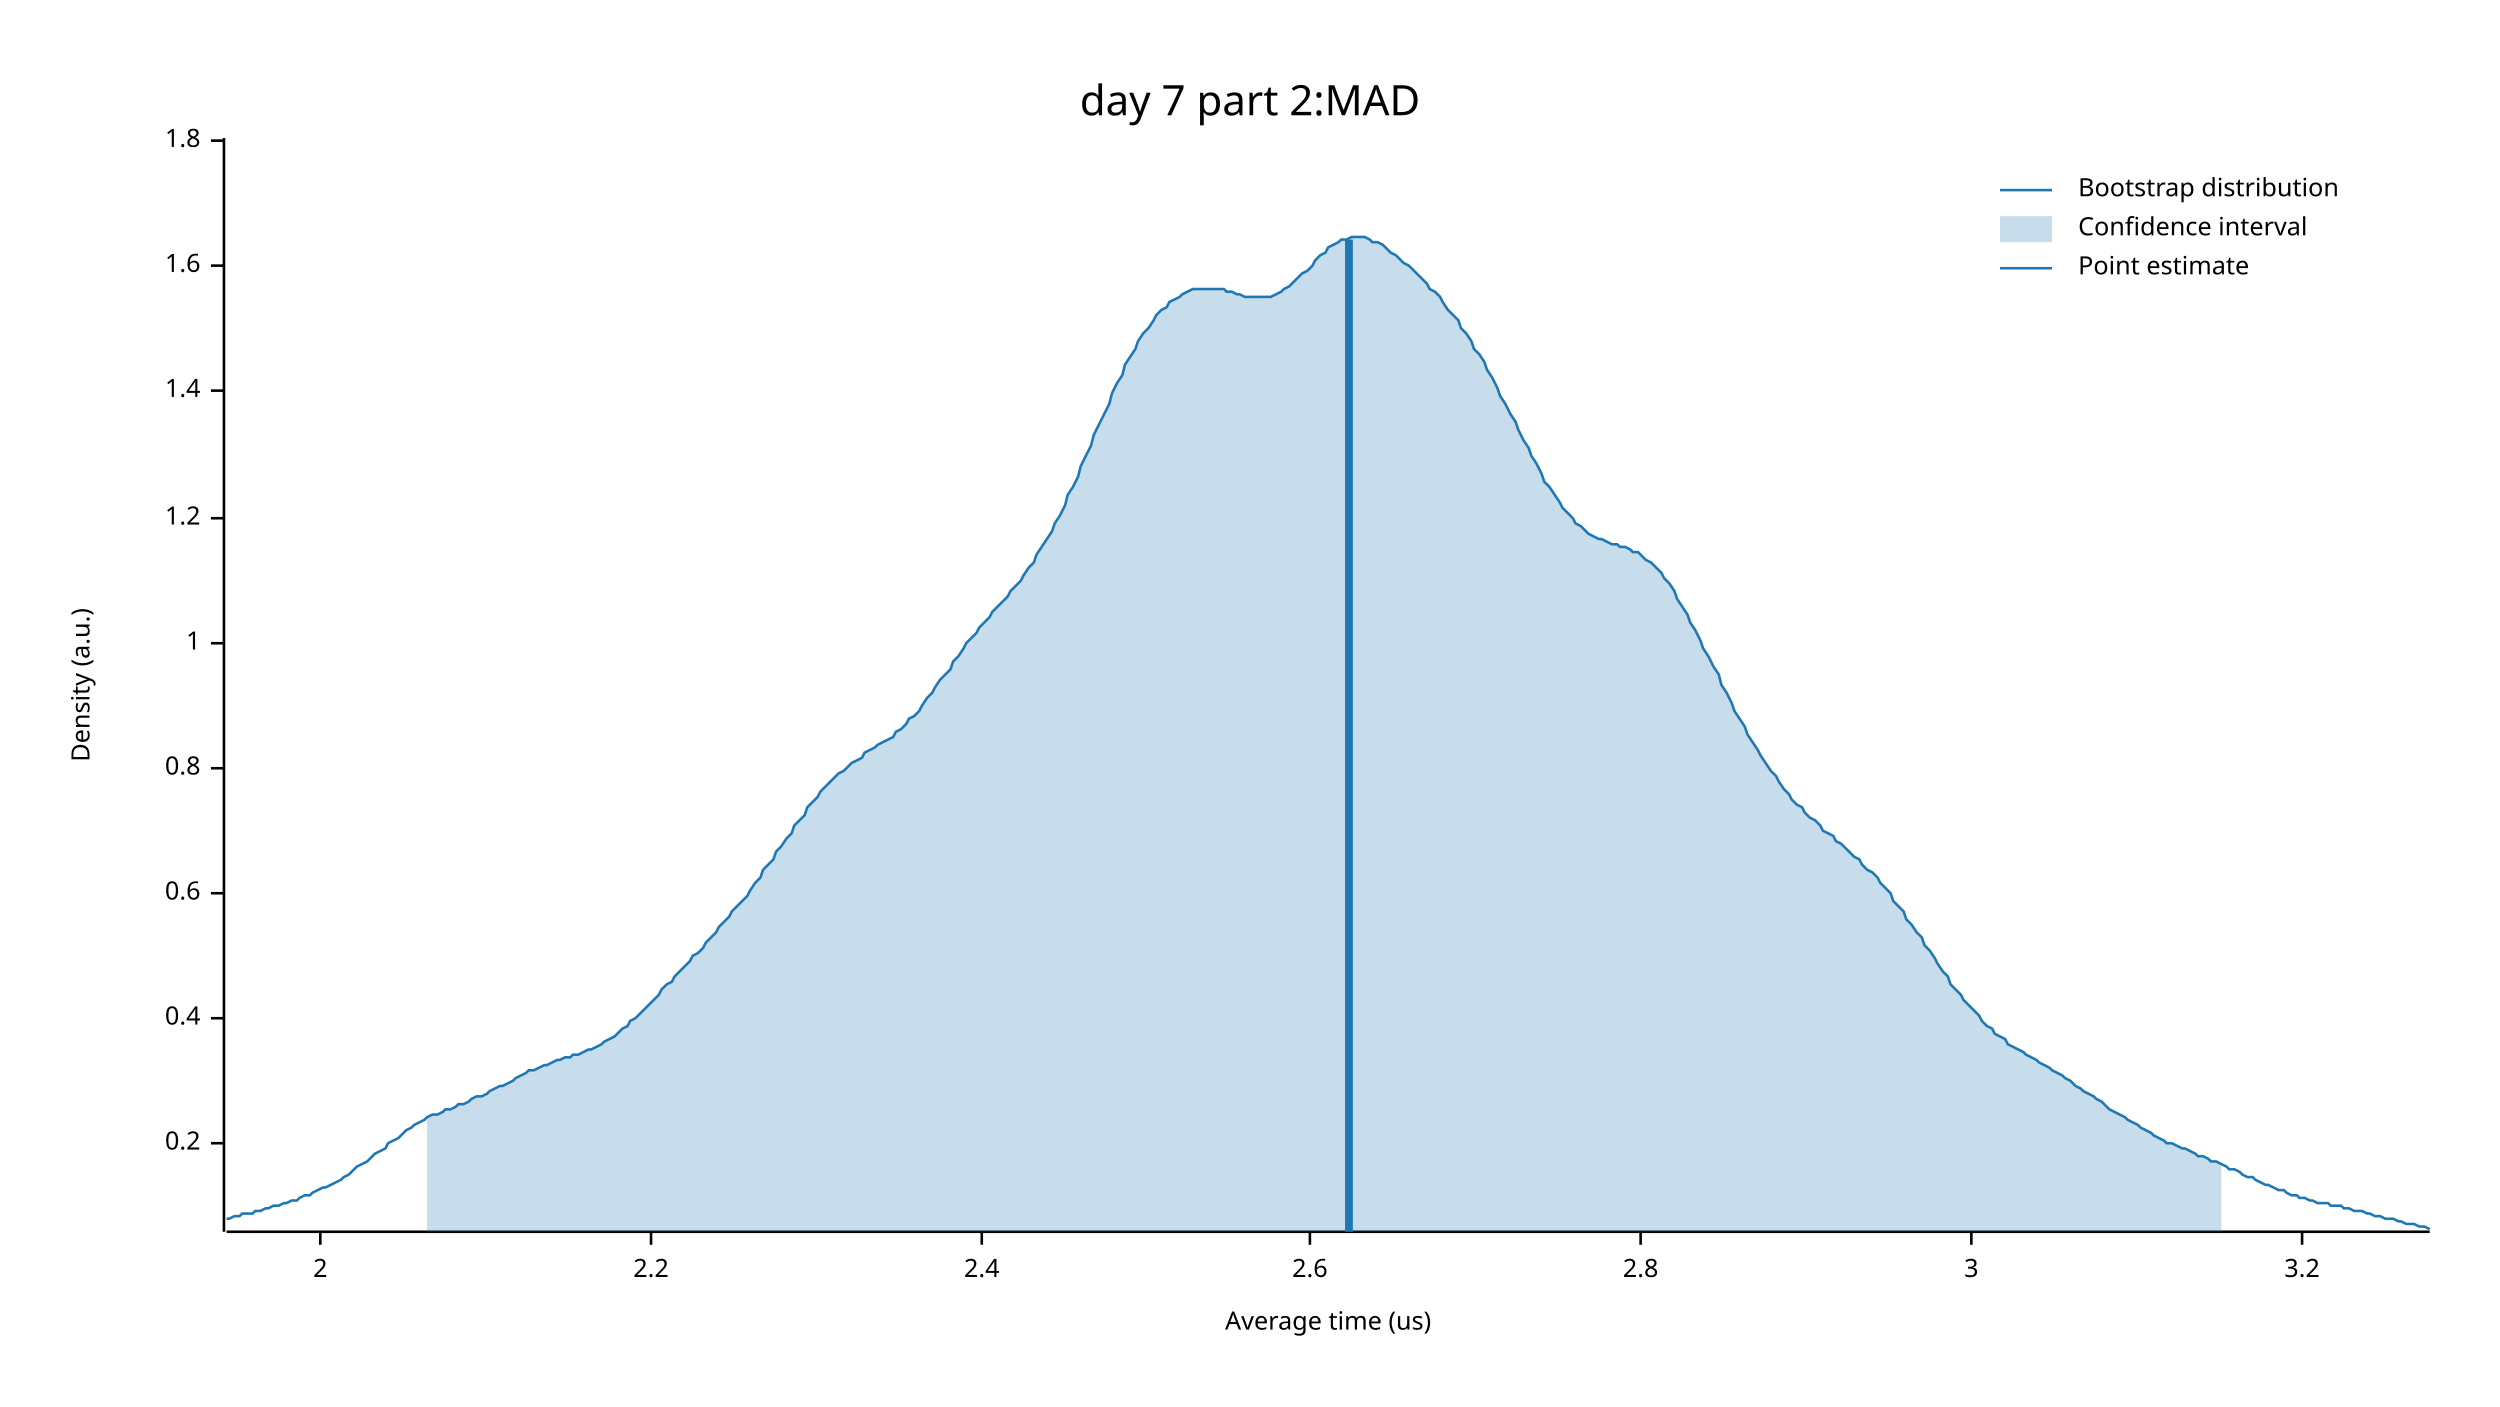
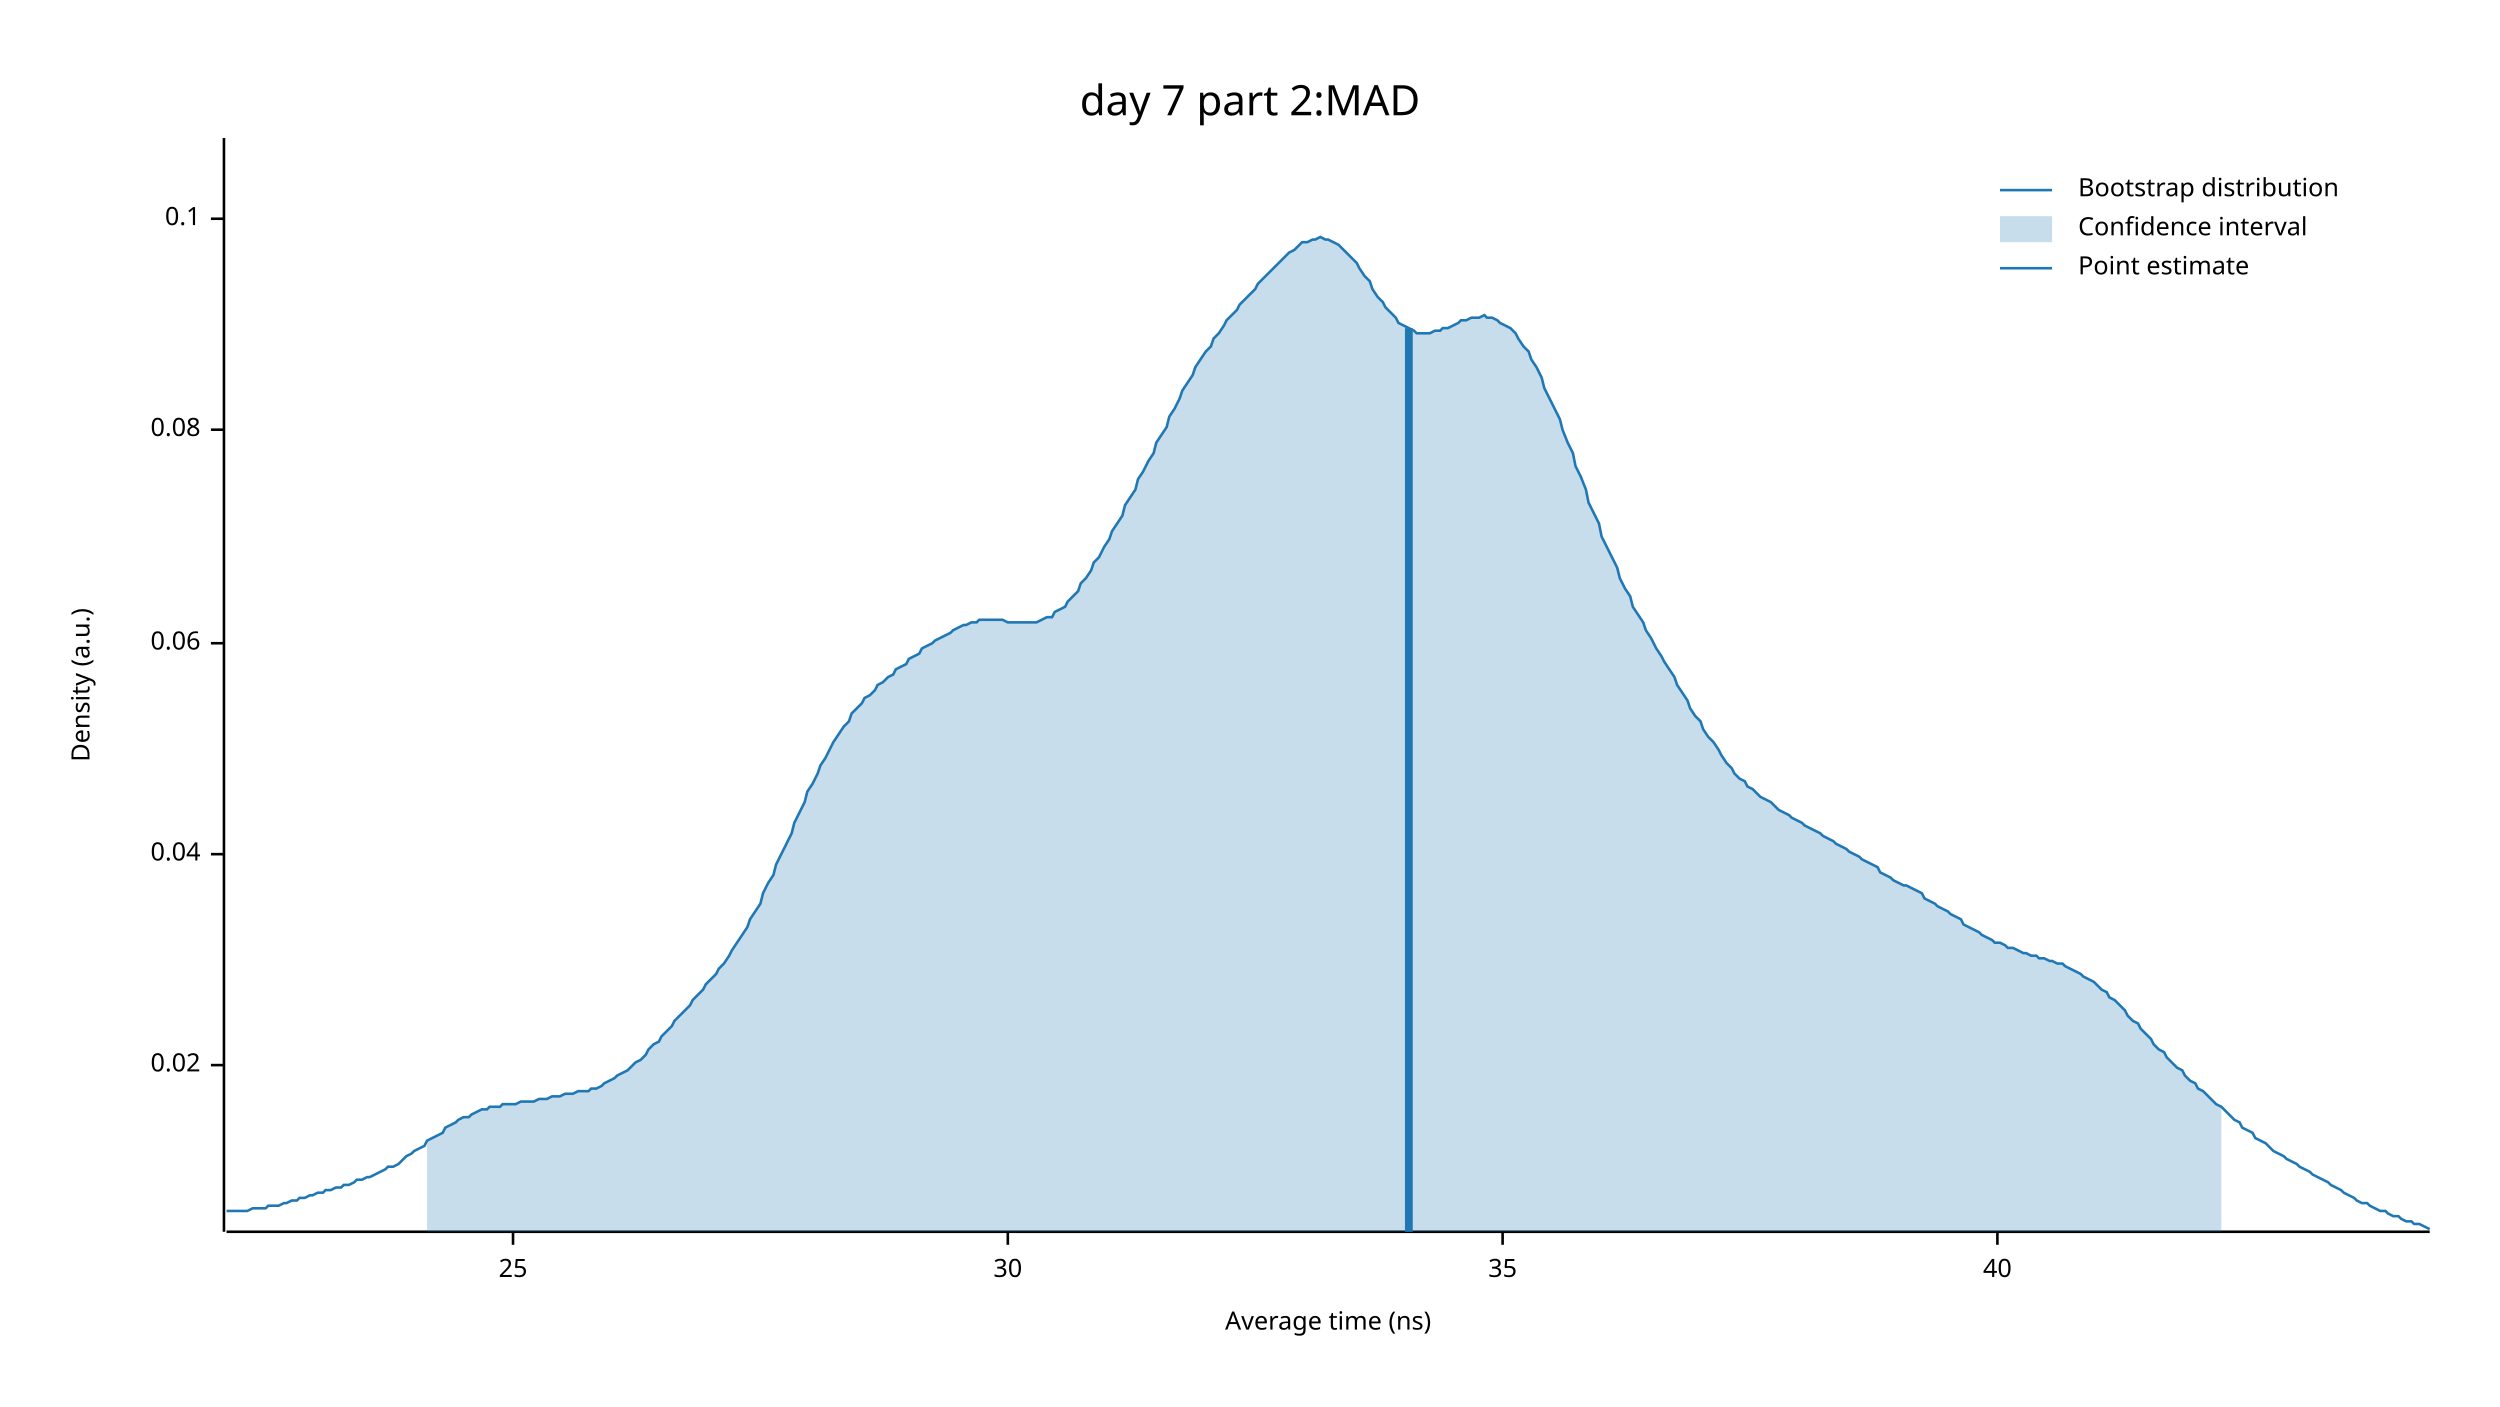
<svg xmlns="http://www.w3.org/2000/svg" width="960" height="540" viewBox="0 0 960 540">
  <text x="480" y="32" dy="0.76em" text-anchor="middle" font-family="sans-serif" font-size="16.129" opacity="1" fill="#000000">
day 7 part 2:MAD
</text>
  <text x="27" y="263" dy="0.76em" text-anchor="middle" font-family="sans-serif" font-size="9.677" opacity="1" fill="#000000" transform="rotate(270, 27, 263)">
Density (a.u.)
</text>
  <text x="510" y="513" dy="-0.5ex" text-anchor="middle" font-family="sans-serif" font-size="9.677" opacity="1" fill="#000000">
- Average time (us)
+ Average time (ns)
</text>
  <polyline fill="none" opacity="1" stroke="#000000" stroke-width="1" points="86,53 86,473 " />
-   <text x="77" y="439" dy="0.5ex" text-anchor="end" font-family="sans-serif" font-size="9.677" opacity="1" fill="#000000">
- 0.2
+   <text x="77" y="409" dy="0.5ex" text-anchor="end" font-family="sans-serif" font-size="9.677" opacity="1" fill="#000000">
+ 0.02
</text>
-   <polyline fill="none" opacity="1" stroke="#000000" stroke-width="1" points="81,439 86,439 " />
-   <text x="77" y="391" dy="0.5ex" text-anchor="end" font-family="sans-serif" font-size="9.677" opacity="1" fill="#000000">
- 0.4
+   <polyline fill="none" opacity="1" stroke="#000000" stroke-width="1" points="81,409 86,409 " />
+   <text x="77" y="328" dy="0.5ex" text-anchor="end" font-family="sans-serif" font-size="9.677" opacity="1" fill="#000000">
+ 0.04
</text>
-   <polyline fill="none" opacity="1" stroke="#000000" stroke-width="1" points="81,391 86,391 " />
-   <text x="77" y="343" dy="0.5ex" text-anchor="end" font-family="sans-serif" font-size="9.677" opacity="1" fill="#000000">
- 0.6
- </text>
-   <polyline fill="none" opacity="1" stroke="#000000" stroke-width="1" points="81,343 86,343 " />
-   <text x="77" y="295" dy="0.5ex" text-anchor="end" font-family="sans-serif" font-size="9.677" opacity="1" fill="#000000">
- 0.8
- </text>
-   <polyline fill="none" opacity="1" stroke="#000000" stroke-width="1" points="81,295 86,295 " />
+   <polyline fill="none" opacity="1" stroke="#000000" stroke-width="1" points="81,328 86,328 " />
  <text x="77" y="247" dy="0.5ex" text-anchor="end" font-family="sans-serif" font-size="9.677" opacity="1" fill="#000000">
- 1
+ 0.06
</text>
  <polyline fill="none" opacity="1" stroke="#000000" stroke-width="1" points="81,247 86,247 " />
-   <text x="77" y="199" dy="0.5ex" text-anchor="end" font-family="sans-serif" font-size="9.677" opacity="1" fill="#000000">
- 1.2
+   <text x="77" y="165" dy="0.5ex" text-anchor="end" font-family="sans-serif" font-size="9.677" opacity="1" fill="#000000">
+ 0.08
</text>
-   <polyline fill="none" opacity="1" stroke="#000000" stroke-width="1" points="81,199 86,199 " />
-   <text x="77" y="150" dy="0.5ex" text-anchor="end" font-family="sans-serif" font-size="9.677" opacity="1" fill="#000000">
- 1.4
+   <polyline fill="none" opacity="1" stroke="#000000" stroke-width="1" points="81,165 86,165 " />
+   <text x="77" y="84" dy="0.5ex" text-anchor="end" font-family="sans-serif" font-size="9.677" opacity="1" fill="#000000">
+ 0.1
</text>
-   <polyline fill="none" opacity="1" stroke="#000000" stroke-width="1" points="81,150 86,150 " />
-   <text x="77" y="102" dy="0.5ex" text-anchor="end" font-family="sans-serif" font-size="9.677" opacity="1" fill="#000000">
- 1.6
+   <polyline fill="none" opacity="1" stroke="#000000" stroke-width="1" points="81,84 86,84 " />
+   <polyline fill="none" opacity="1" stroke="#000000" stroke-width="1" points="87,473 933,473 " />
+   <text x="197" y="483" dy="0.76em" text-anchor="middle" font-family="sans-serif" font-size="9.677" opacity="1" fill="#000000">
+ 25
</text>
-   <polyline fill="none" opacity="1" stroke="#000000" stroke-width="1" points="81,102 86,102 " />
-   <text x="77" y="54" dy="0.5ex" text-anchor="end" font-family="sans-serif" font-size="9.677" opacity="1" fill="#000000">
- 1.8
+   <polyline fill="none" opacity="1" stroke="#000000" stroke-width="1" points="197,473 197,478 " />
+   <text x="387" y="483" dy="0.76em" text-anchor="middle" font-family="sans-serif" font-size="9.677" opacity="1" fill="#000000">
+ 30
</text>
-   <polyline fill="none" opacity="1" stroke="#000000" stroke-width="1" points="81,54 86,54 " />
-   <polyline fill="none" opacity="1" stroke="#000000" stroke-width="1" points="87,473 933,473 " />
-   <text x="123" y="483" dy="0.76em" text-anchor="middle" font-family="sans-serif" font-size="9.677" opacity="1" fill="#000000">
- 2
+   <polyline fill="none" opacity="1" stroke="#000000" stroke-width="1" points="387,473 387,478 " />
+   <text x="577" y="483" dy="0.76em" text-anchor="middle" font-family="sans-serif" font-size="9.677" opacity="1" fill="#000000">
+ 35
</text>
-   <polyline fill="none" opacity="1" stroke="#000000" stroke-width="1" points="123,473 123,478 " />
-   <text x="250" y="483" dy="0.76em" text-anchor="middle" font-family="sans-serif" font-size="9.677" opacity="1" fill="#000000">
- 2.2
+   <polyline fill="none" opacity="1" stroke="#000000" stroke-width="1" points="577,473 577,478 " />
+   <text x="767" y="483" dy="0.76em" text-anchor="middle" font-family="sans-serif" font-size="9.677" opacity="1" fill="#000000">
+ 40
</text>
-   <polyline fill="none" opacity="1" stroke="#000000" stroke-width="1" points="250,473 250,478 " />
-   <text x="377" y="483" dy="0.76em" text-anchor="middle" font-family="sans-serif" font-size="9.677" opacity="1" fill="#000000">
- 2.4
- </text>
-   <polyline fill="none" opacity="1" stroke="#000000" stroke-width="1" points="377,473 377,478 " />
-   <text x="503" y="483" dy="0.76em" text-anchor="middle" font-family="sans-serif" font-size="9.677" opacity="1" fill="#000000">
- 2.6
- </text>
-   <polyline fill="none" opacity="1" stroke="#000000" stroke-width="1" points="503,473 503,478 " />
-   <text x="630" y="483" dy="0.76em" text-anchor="middle" font-family="sans-serif" font-size="9.677" opacity="1" fill="#000000">
- 2.8
- </text>
-   <polyline fill="none" opacity="1" stroke="#000000" stroke-width="1" points="630,473 630,478 " />
-   <text x="757" y="483" dy="0.76em" text-anchor="middle" font-family="sans-serif" font-size="9.677" opacity="1" fill="#000000">
- 3
- </text>
-   <polyline fill="none" opacity="1" stroke="#000000" stroke-width="1" points="757,473 757,478 " />
-   <text x="884" y="483" dy="0.76em" text-anchor="middle" font-family="sans-serif" font-size="9.677" opacity="1" fill="#000000">
- 3.2
- </text>
-   <polyline fill="none" opacity="1" stroke="#000000" stroke-width="1" points="884,473 884,478 " />
-   <polyline fill="none" opacity="1" stroke="#1F78B4" stroke-width="1" points="87,468 88,468 90,467 92,467 93,466 95,466 97,466 98,465 100,465 102,464 103,464 105,463 107,463 109,462 110,462 112,461 114,461 115,460 117,459 119,459 120,458 122,457 124,456 125,456 127,455 129,454 131,453 132,452 134,451 136,449 137,448 139,447 141,446 142,445 144,443 146,442 148,441 149,439 151,438 153,437 154,436 156,434 158,433 159,432 161,431 163,430 164,429 166,428 168,428 170,427 171,426 173,426 175,425 176,424 178,424 180,423 181,422 183,421 185,421 187,420 188,419 190,418 192,417 193,417 195,416 197,415 198,414 200,413 202,412 203,411 205,411 207,410 209,409 210,409 212,408 214,407 215,407 217,406 219,406 220,405 222,405 224,404 226,403 227,403 229,402 231,401 232,400 234,399 236,398 237,397 239,395 241,394 242,392 244,391 246,389 248,387 249,386 251,384 253,382 254,380 256,378 258,377 259,375 261,373 263,371 265,369 266,367 268,366 270,364 271,362 273,360 275,358 276,356 278,354 280,352 281,350 283,348 285,346 287,344 288,342 290,339 292,337 293,334 295,332 297,330 298,327 300,325 302,322 304,320 305,317 307,315 309,313 310,310 312,308 314,306 315,304 317,302 319,300 320,299 322,297 324,296 326,294 327,293 329,292 331,291 332,289 334,288 336,287 337,286 339,285 341,284 343,283 344,281 346,280 348,278 349,276 351,275 353,273 354,271 356,268 358,266 359,264 361,261 363,259 365,257 366,254 368,252 370,249 371,247 373,245 375,243 376,241 378,239 380,237 381,235 383,233 385,231 387,229 388,227 390,225 392,223 393,221 395,218 397,216 398,213 400,210 402,207 404,204 405,201 407,198 409,194 410,190 412,187 414,183 415,179 417,175 419,171 420,167 422,163 424,159 426,155 427,151 429,147 431,144 432,140 434,137 436,134 437,131 439,128 441,126 443,123 444,121 446,119 448,118 449,116 451,115 453,114 454,113 456,112 458,111 459,111 461,111 463,111 465,111 466,111 468,111 470,111 471,112 473,112 475,113 476,113 478,114 480,114 482,114 483,114 485,114 487,114 488,114 490,113 492,112 493,111 495,110 497,108 498,107 500,105 502,104 504,102 505,100 507,98 509,97 510,95 512,94 514,93 515,92 517,92 519,91 521,91 522,91 524,91 526,92 527,93 529,93 531,94 532,95 534,97 536,98 537,99 539,101 541,102 543,104 544,105 546,107 548,109 549,111 551,112 553,114 554,116 556,119 558,121 560,123 561,126 563,128 565,131 566,134 568,136 570,139 571,142 573,145 575,149 576,152 578,155 580,159 582,162 583,165 585,169 587,172 588,175 590,178 592,182 593,185 595,187 597,190 599,193 600,195 602,197 604,199 605,201 607,202 609,204 610,205 612,206 614,207 615,207 617,208 619,209 621,209 622,210 624,210 626,211 627,212 629,212 631,214 632,215 634,216 636,218 638,220 639,222 641,224 643,227 644,230 646,233 648,236 649,239 651,242 653,246 654,249 656,252 658,256 660,259 661,263 663,266 665,270 666,273 668,276 670,279 671,282 673,285 675,288 676,290 678,293 680,296 682,298 683,300 685,303 687,305 688,307 690,309 692,310 693,312 695,314 697,315 699,317 700,319 702,320 704,321 705,323 707,324 709,326 710,327 712,329 714,330 715,332 717,334 719,335 721,337 722,339 724,341 726,343 727,346 729,348 731,350 732,353 734,355 736,358 738,360 739,363 741,365 743,368 744,370 746,373 748,375 749,378 751,380 753,382 754,384 756,386 758,388 760,390 761,392 763,394 765,395 766,397 768,398 770,399 771,401 773,402 775,403 777,404 778,405 780,406 782,407 783,408 785,409 787,410 788,411 790,412 792,413 793,414 795,415 797,417 799,418 800,419 802,420 804,421 805,422 807,423 809,425 810,426 812,427 814,428 816,429 817,430 819,431 821,432 822,433 824,434 826,435 827,436 829,437 831,438 832,439 834,439 836,440 838,441 839,441 841,442 843,443 844,444 846,444 848,445 849,446 851,446 853,447 855,448 856,449 858,449 860,450 861,451 863,452 865,452 866,453 868,454 870,455 871,455 873,456 875,457 877,457 878,458 880,459 882,459 883,460 885,460 887,461 888,461 890,462 892,462 894,462 895,463 897,463 899,463 900,464 902,464 904,465 905,465 907,465 909,466 910,466 912,467 914,467 916,468 917,468 919,468 921,469 922,469 924,470 926,470 927,470 929,471 931,471 933,472 " />
-   <polygon opacity="0.25" fill="#1F78B4" points="164,429 166,428 168,428 170,427 171,426 173,426 175,425 176,424 178,424 180,423 181,422 183,421 185,421 187,420 188,419 190,418 192,417 193,417 195,416 197,415 198,414 200,413 202,412 203,411 205,411 207,410 209,409 210,409 212,408 214,407 215,407 217,406 219,406 220,405 222,405 224,404 226,403 227,403 229,402 231,401 232,400 234,399 236,398 237,397 239,395 241,394 242,392 244,391 246,389 248,387 249,386 251,384 253,382 254,380 256,378 258,377 259,375 261,373 263,371 265,369 266,367 268,366 270,364 271,362 273,360 275,358 276,356 278,354 280,352 281,350 283,348 285,346 287,344 288,342 290,339 292,337 293,334 295,332 297,330 298,327 300,325 302,322 304,320 305,317 307,315 309,313 310,310 312,308 314,306 315,304 317,302 319,300 320,299 322,297 324,296 326,294 327,293 329,292 331,291 332,289 334,288 336,287 337,286 339,285 341,284 343,283 344,281 346,280 348,278 349,276 351,275 353,273 354,271 356,268 358,266 359,264 361,261 363,259 365,257 366,254 368,252 370,249 371,247 373,245 375,243 376,241 378,239 380,237 381,235 383,233 385,231 387,229 388,227 390,225 392,223 393,221 395,218 397,216 398,213 400,210 402,207 404,204 405,201 407,198 409,194 410,190 412,187 414,183 415,179 417,175 419,171 420,167 422,163 424,159 426,155 427,151 429,147 431,144 432,140 434,137 436,134 437,131 439,128 441,126 443,123 444,121 446,119 448,118 449,116 451,115 453,114 454,113 456,112 458,111 459,111 461,111 463,111 465,111 466,111 468,111 470,111 471,112 473,112 475,113 476,113 478,114 480,114 482,114 483,114 485,114 487,114 488,114 490,113 492,112 493,111 495,110 497,108 498,107 500,105 502,104 504,102 505,100 507,98 509,97 510,95 512,94 514,93 515,92 517,92 519,91 521,91 522,91 524,91 526,92 527,93 529,93 531,94 532,95 534,97 536,98 537,99 539,101 541,102 543,104 544,105 546,107 548,109 549,111 551,112 553,114 554,116 556,119 558,121 560,123 561,126 563,128 565,131 566,134 568,136 570,139 571,142 573,145 575,149 576,152 578,155 580,159 582,162 583,165 585,169 587,172 588,175 590,178 592,182 593,185 595,187 597,190 599,193 600,195 602,197 604,199 605,201 607,202 609,204 610,205 612,206 614,207 615,207 617,208 619,209 621,209 622,210 624,210 626,211 627,212 629,212 631,214 632,215 634,216 636,218 638,220 639,222 641,224 643,227 644,230 646,233 648,236 649,239 651,242 653,246 654,249 656,252 658,256 660,259 661,263 663,266 665,270 666,273 668,276 670,279 671,282 673,285 675,288 676,290 678,293 680,296 682,298 683,300 685,303 687,305 688,307 690,309 692,310 693,312 695,314 697,315 699,317 700,319 702,320 704,321 705,323 707,324 709,326 710,327 712,329 714,330 715,332 717,334 719,335 721,337 722,339 724,341 726,343 727,346 729,348 731,350 732,353 734,355 736,358 738,360 739,363 741,365 743,368 744,370 746,373 748,375 749,378 751,380 753,382 754,384 756,386 758,388 760,390 761,392 763,394 765,395 766,397 768,398 770,399 771,401 773,402 775,403 777,404 778,405 780,406 782,407 783,408 785,409 787,410 788,411 790,412 792,413 793,414 795,415 797,417 799,418 800,419 802,420 804,421 805,422 807,423 809,425 810,426 812,427 814,428 816,429 817,430 819,431 821,432 822,433 824,434 826,435 827,436 829,437 831,438 832,439 834,439 836,440 838,441 839,441 841,442 843,443 844,444 846,444 848,445 849,446 851,446 853,447 853,473 164,473 " />
-   <polyline fill="none" opacity="1" stroke="#1F78B4" stroke-width="3" points="518,473 518,92 " />
+   <polyline fill="none" opacity="1" stroke="#000000" stroke-width="1" points="767,473 767,478 " />
+   <polyline fill="none" opacity="1" stroke="#1F78B4" stroke-width="1" points="87,465 88,465 90,465 92,465 93,465 95,465 97,464 98,464 100,464 102,464 103,463 105,463 107,463 109,462 110,462 112,461 114,461 115,460 117,460 119,459 120,459 122,458 124,458 125,457 127,457 129,456 131,456 132,455 134,455 136,454 137,453 139,453 141,452 142,452 144,451 146,450 148,449 149,448 151,448 153,447 154,446 156,444 158,443 159,442 161,441 163,440 164,438 166,437 168,436 170,435 171,433 173,432 175,431 176,430 178,429 180,429 181,428 183,427 185,426 187,426 188,425 190,425 192,425 193,424 195,424 197,424 198,424 200,423 202,423 203,423 205,423 207,422 209,422 210,422 212,421 214,421 215,421 217,420 219,420 220,420 222,419 224,419 226,419 227,418 229,418 231,417 232,416 234,415 236,414 237,413 239,412 241,411 242,410 244,408 246,407 248,405 249,403 251,401 253,400 254,398 256,396 258,394 259,392 261,390 263,388 265,386 266,384 268,382 270,380 271,378 273,376 275,374 276,372 278,370 280,367 281,365 283,362 285,359 287,356 288,353 290,350 292,347 293,343 295,339 297,336 298,332 300,328 302,324 304,320 305,316 307,312 309,308 310,304 312,301 314,297 315,294 317,291 319,287 320,285 322,282 324,279 326,277 327,274 329,272 331,270 332,268 334,267 336,265 337,263 339,262 341,260 343,259 344,257 346,256 348,255 349,253 351,252 353,251 354,249 356,248 358,247 359,246 361,245 363,244 365,243 366,242 368,241 370,240 371,240 373,239 375,239 376,238 378,238 380,238 381,238 383,238 385,238 387,239 388,239 390,239 392,239 393,239 395,239 397,239 398,239 400,238 402,237 404,237 405,235 407,234 409,233 410,231 412,229 414,227 415,224 417,222 419,219 420,216 422,214 424,210 426,207 427,204 429,201 431,198 432,194 434,191 436,188 437,184 439,181 441,177 443,174 444,170 446,167 448,164 449,160 451,157 453,153 454,150 456,147 458,144 459,141 461,138 463,135 465,133 466,130 468,128 470,125 471,123 473,121 475,119 476,117 478,115 480,113 482,111 483,109 485,107 487,105 488,104 490,102 492,100 493,99 495,97 497,96 498,95 500,93 502,93 504,92 505,92 507,91 509,92 510,92 512,93 514,94 515,95 517,97 519,99 521,101 522,103 524,106 526,108 527,111 529,114 531,116 532,118 534,120 536,122 537,124 539,125 541,126 543,127 544,128 546,128 548,128 549,128 551,127 553,127 554,126 556,126 558,125 560,124 561,123 563,123 565,122 566,122 568,122 570,121 571,122 573,122 575,123 576,124 578,125 580,126 582,128 583,130 585,133 587,135 588,138 590,141 592,145 593,149 595,153 597,157 599,161 600,165 602,170 604,174 605,179 607,183 609,188 610,193 612,197 614,201 615,206 617,210 619,214 621,218 622,222 624,226 626,229 627,233 629,236 631,239 632,242 634,245 636,249 638,252 639,254 641,257 643,260 644,263 646,266 648,269 649,272 651,275 653,277 654,280 656,283 658,285 660,288 661,290 663,293 665,295 666,297 668,299 670,300 671,302 673,303 675,305 676,306 678,307 680,308 682,310 683,311 685,312 687,313 688,314 690,315 692,316 693,317 695,318 697,319 699,320 700,321 702,322 704,323 705,324 707,325 709,326 710,327 712,328 714,329 715,330 717,331 719,332 721,333 722,335 724,336 726,337 727,338 729,339 731,340 732,340 734,341 736,342 738,343 739,345 741,346 743,347 744,348 746,349 748,350 749,351 751,352 753,353 754,355 756,356 758,357 760,358 761,359 763,360 765,361 766,362 768,362 770,363 771,364 773,364 775,365 777,366 778,366 780,367 782,367 783,368 785,368 787,369 788,369 790,370 792,370 793,371 795,372 797,373 799,374 800,375 802,376 804,377 805,378 807,380 809,381 810,383 812,384 814,386 816,388 817,390 819,392 821,393 822,395 824,397 826,399 827,401 829,403 831,404 832,406 834,408 836,410 838,411 839,413 841,415 843,416 844,418 846,419 848,421 849,422 851,424 853,425 855,427 856,428 858,430 860,431 861,433 863,434 865,435 866,437 868,438 870,439 871,440 873,442 875,443 877,444 878,445 880,446 882,447 883,448 885,449 887,450 888,451 890,452 892,453 894,454 895,455 897,456 899,457 900,458 902,459 904,460 905,461 907,462 909,462 910,463 912,464 914,465 916,465 917,466 919,467 921,467 922,468 924,469 926,469 927,470 929,470 931,471 933,472 " />
+   <polygon opacity="0.25" fill="#1F78B4" points="164,438 166,437 168,436 170,435 171,433 173,432 175,431 176,430 178,429 180,429 181,428 183,427 185,426 187,426 188,425 190,425 192,425 193,424 195,424 197,424 198,424 200,423 202,423 203,423 205,423 207,422 209,422 210,422 212,421 214,421 215,421 217,420 219,420 220,420 222,419 224,419 226,419 227,418 229,418 231,417 232,416 234,415 236,414 237,413 239,412 241,411 242,410 244,408 246,407 248,405 249,403 251,401 253,400 254,398 256,396 258,394 259,392 261,390 263,388 265,386 266,384 268,382 270,380 271,378 273,376 275,374 276,372 278,370 280,367 281,365 283,362 285,359 287,356 288,353 290,350 292,347 293,343 295,339 297,336 298,332 300,328 302,324 304,320 305,316 307,312 309,308 310,304 312,301 314,297 315,294 317,291 319,287 320,285 322,282 324,279 326,277 327,274 329,272 331,270 332,268 334,267 336,265 337,263 339,262 341,260 343,259 344,257 346,256 348,255 349,253 351,252 353,251 354,249 356,248 358,247 359,246 361,245 363,244 365,243 366,242 368,241 370,240 371,240 373,239 375,239 376,238 378,238 380,238 381,238 383,238 385,238 387,239 388,239 390,239 392,239 393,239 395,239 397,239 398,239 400,238 402,237 404,237 405,235 407,234 409,233 410,231 412,229 414,227 415,224 417,222 419,219 420,216 422,214 424,210 426,207 427,204 429,201 431,198 432,194 434,191 436,188 437,184 439,181 441,177 443,174 444,170 446,167 448,164 449,160 451,157 453,153 454,150 456,147 458,144 459,141 461,138 463,135 465,133 466,130 468,128 470,125 471,123 473,121 475,119 476,117 478,115 480,113 482,111 483,109 485,107 487,105 488,104 490,102 492,100 493,99 495,97 497,96 498,95 500,93 502,93 504,92 505,92 507,91 509,92 510,92 512,93 514,94 515,95 517,97 519,99 521,101 522,103 524,106 526,108 527,111 529,114 531,116 532,118 534,120 536,122 537,124 539,125 541,126 543,127 544,128 546,128 548,128 549,128 551,127 553,127 554,126 556,126 558,125 560,124 561,123 563,123 565,122 566,122 568,122 570,121 571,122 573,122 575,123 576,124 578,125 580,126 582,128 583,130 585,133 587,135 588,138 590,141 592,145 593,149 595,153 597,157 599,161 600,165 602,170 604,174 605,179 607,183 609,188 610,193 612,197 614,201 615,206 617,210 619,214 621,218 622,222 624,226 626,229 627,233 629,236 631,239 632,242 634,245 636,249 638,252 639,254 641,257 643,260 644,263 646,266 648,269 649,272 651,275 653,277 654,280 656,283 658,285 660,288 661,290 663,293 665,295 666,297 668,299 670,300 671,302 673,303 675,305 676,306 678,307 680,308 682,310 683,311 685,312 687,313 688,314 690,315 692,316 693,317 695,318 697,319 699,320 700,321 702,322 704,323 705,324 707,325 709,326 710,327 712,328 714,329 715,330 717,331 719,332 721,333 722,335 724,336 726,337 727,338 729,339 731,340 732,340 734,341 736,342 738,343 739,345 741,346 743,347 744,348 746,349 748,350 749,351 751,352 753,353 754,355 756,356 758,357 760,358 761,359 763,360 765,361 766,362 768,362 770,363 771,364 773,364 775,365 777,366 778,366 780,367 782,367 783,368 785,368 787,369 788,369 790,370 792,370 793,371 795,372 797,373 799,374 800,375 802,376 804,377 805,378 807,380 809,381 810,383 812,384 814,386 816,388 817,390 819,392 821,393 822,395 824,397 826,399 827,401 829,403 831,404 832,406 834,408 836,410 838,411 839,413 841,415 843,416 844,418 846,419 848,421 849,422 851,424 853,425 853,473 164,473 " />
+   <polyline fill="none" opacity="1" stroke="#1F78B4" stroke-width="3" points="541,473 541,126 " />
  <text x="798" y="68" dy="0.76em" text-anchor="start" font-family="sans-serif" font-size="9.677" opacity="1" fill="#000000">
Bootstrap distribution
</text>
  <text x="798" y="83" dy="0.76em" text-anchor="start" font-family="sans-serif" font-size="9.677" opacity="1" fill="#000000">
Confidence interval
</text>
  <text x="798" y="98" dy="0.76em" text-anchor="start" font-family="sans-serif" font-size="9.677" opacity="1" fill="#000000">
Point estimate
</text>
  <polyline fill="none" opacity="1" stroke="#1F78B4" stroke-width="1" points="768,73 788,73 " />
  <rect x="768" y="83" width="20" height="10" opacity="0.25" fill="#1F78B4" stroke="none" />
  <polyline fill="none" opacity="1" stroke="#1F78B4" stroke-width="1" points="768,103 788,103 " />
</svg>
